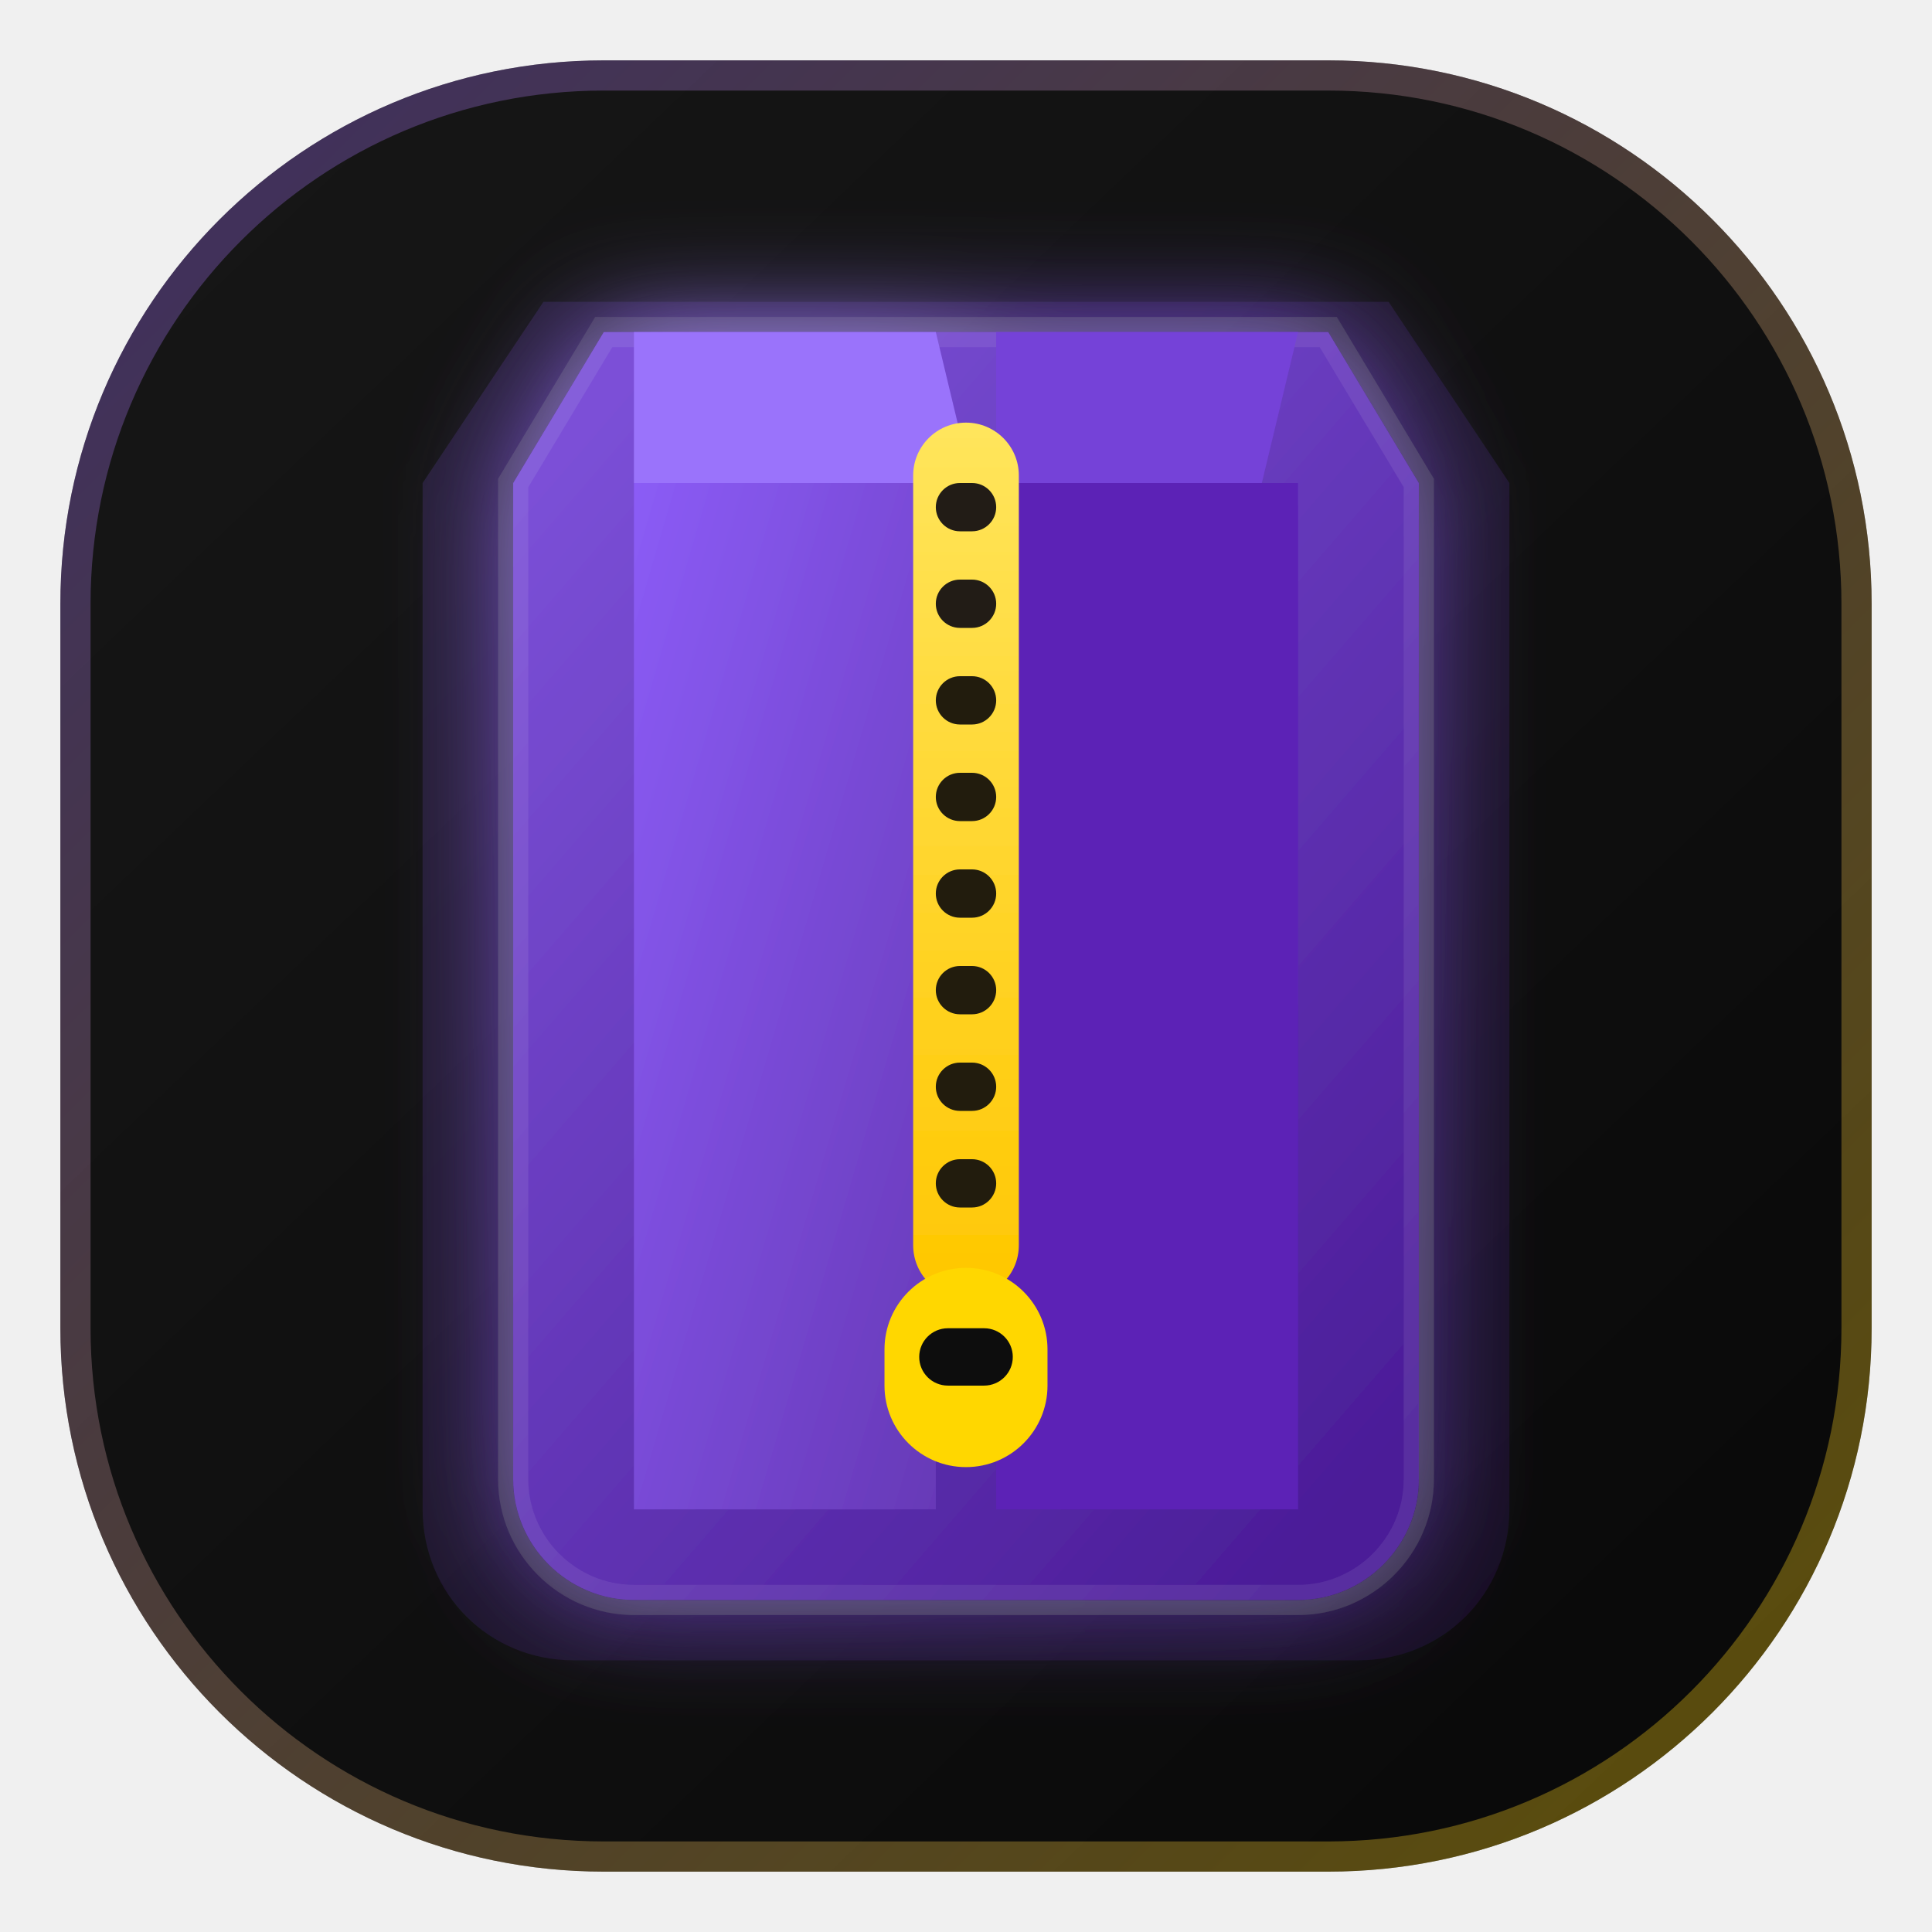
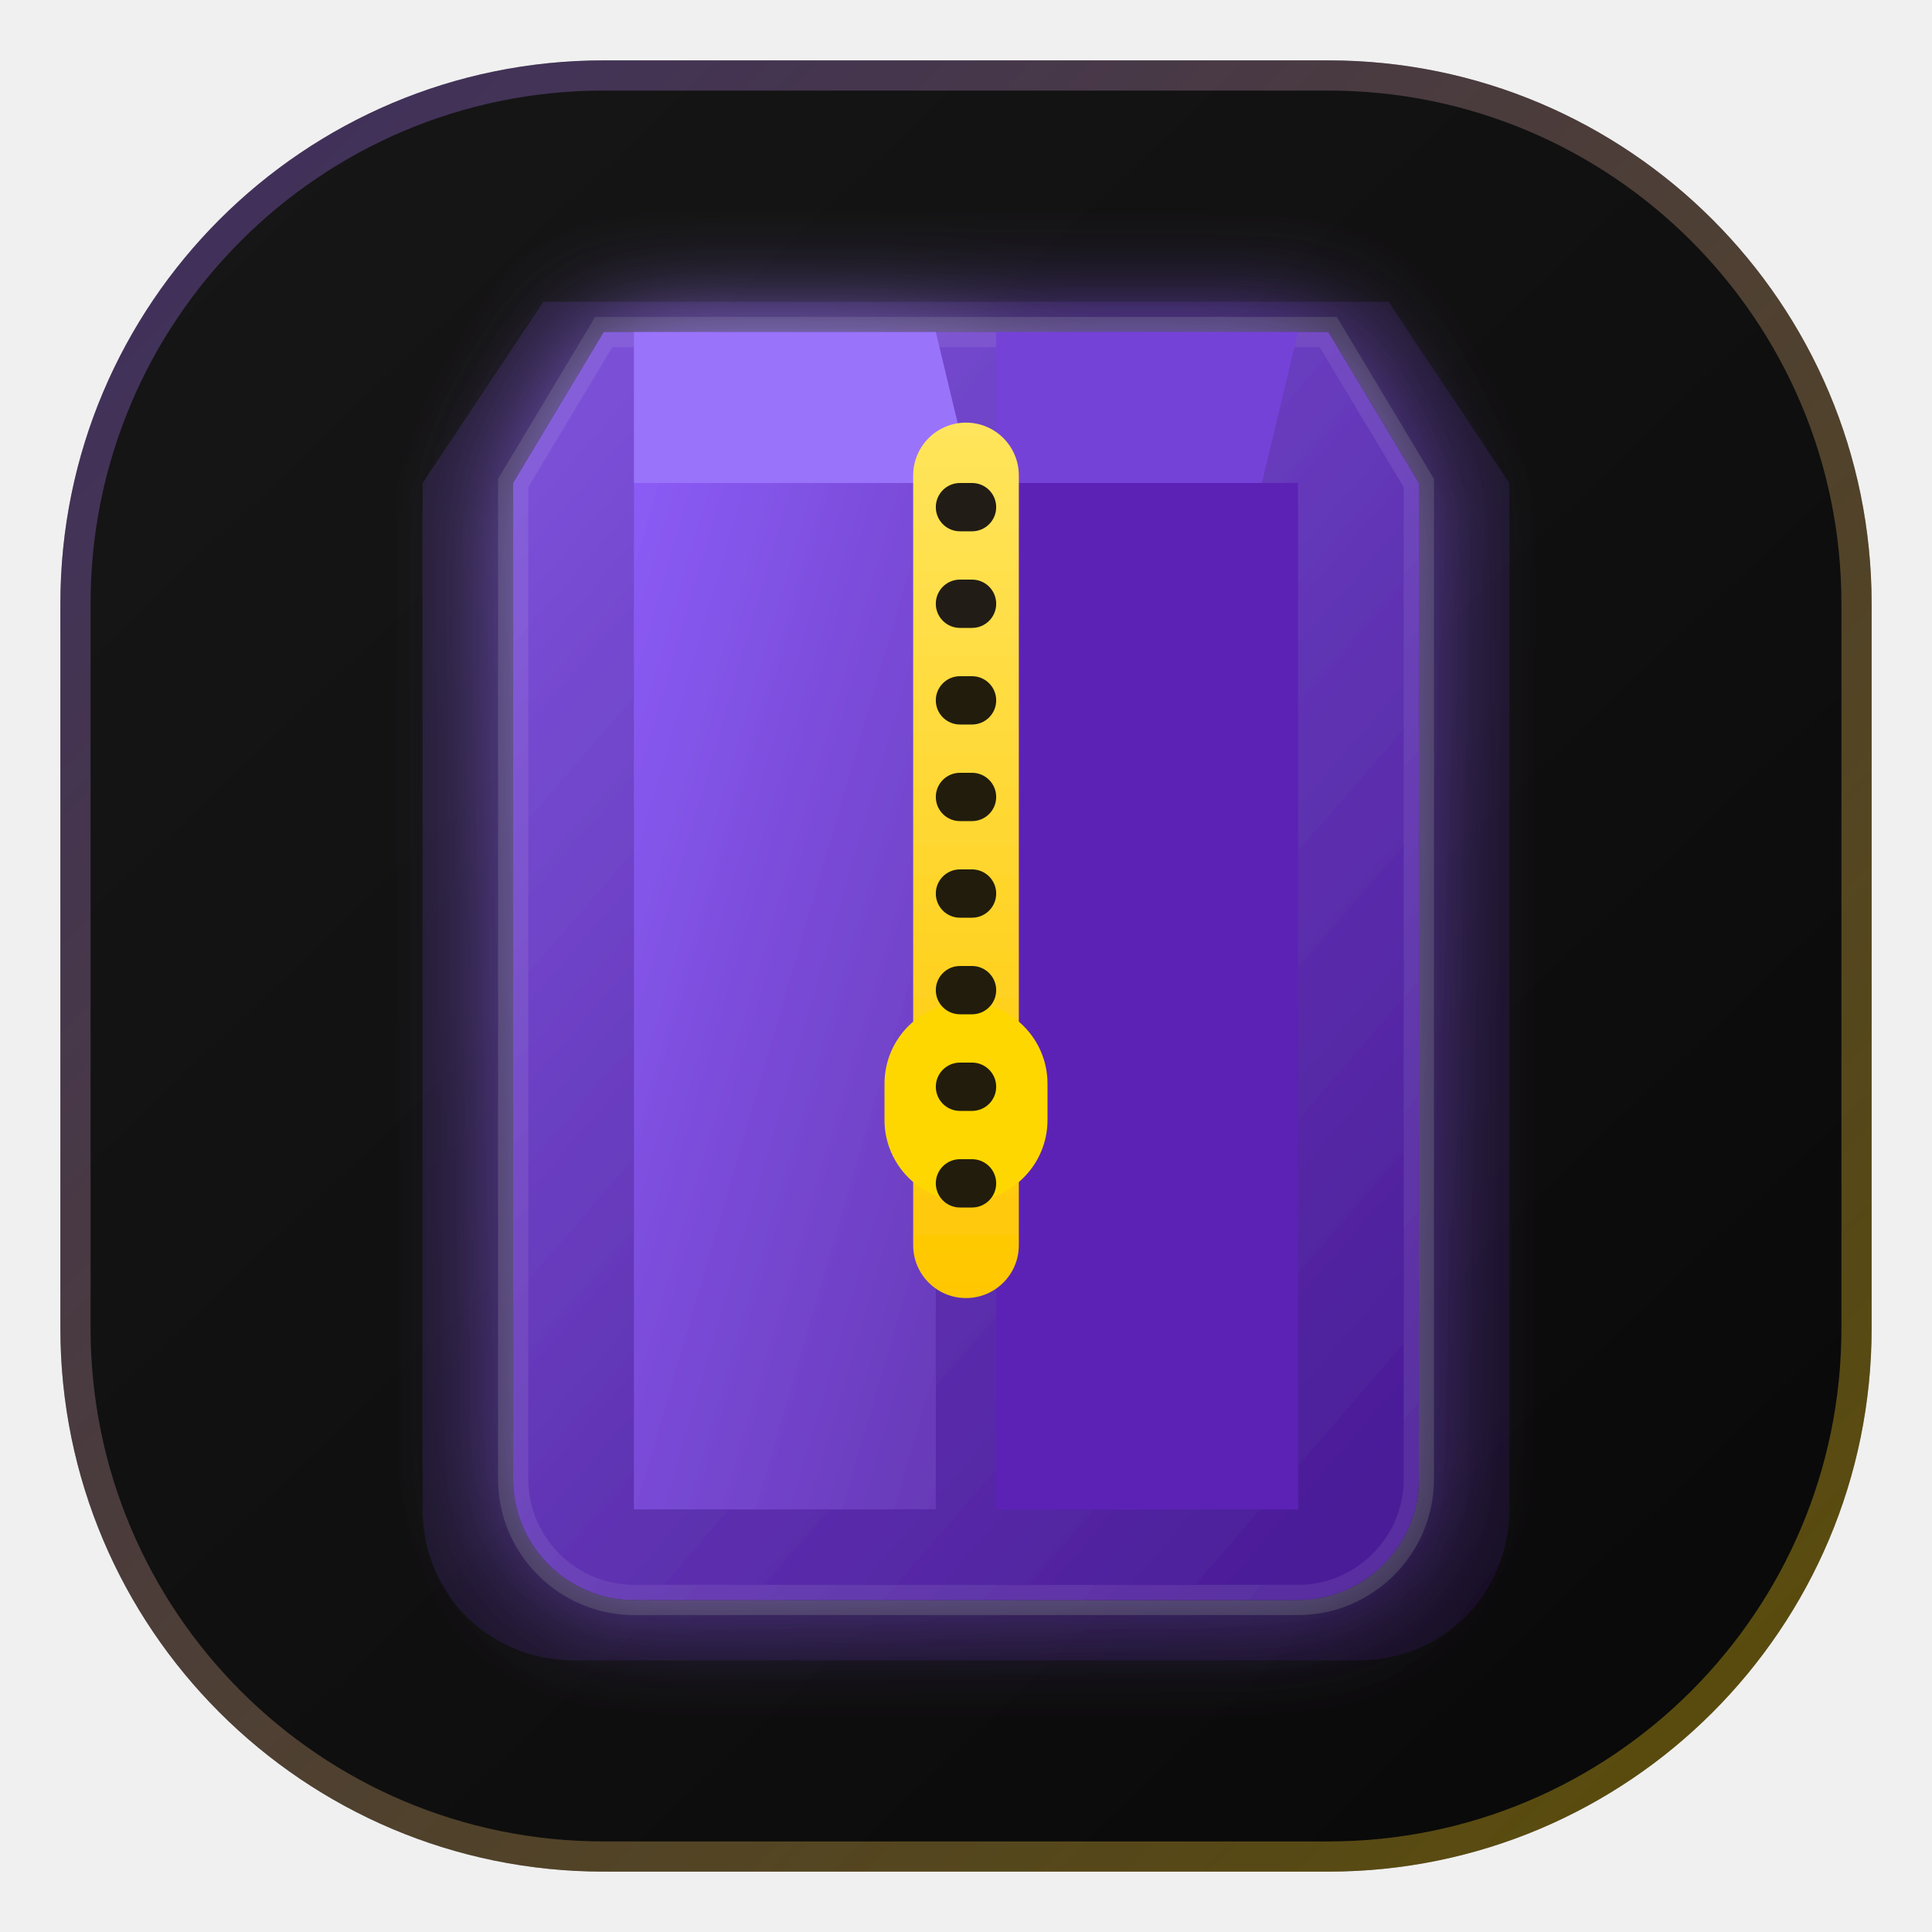
<svg xmlns="http://www.w3.org/2000/svg" viewBox="0 0 64 64">
  <defs>
    <linearGradient id="bg" x1="8%" y1="6%" x2="92%" y2="94%">
      <stop offset="0%" stop-color="#161616" />
      <stop offset="58%" stop-color="#0f0f0f" />
      <stop offset="100%" stop-color="#090909" />
    </linearGradient>
    <linearGradient id="frame" x1="0%" y1="0%" x2="100%" y2="100%">
      <stop offset="0%" stop-color="#8b5cf6" />
      <stop offset="100%" stop-color="#ffd700" />
    </linearGradient>
    <linearGradient id="shell" x1="12%" y1="4%" x2="88%" y2="96%">
      <stop offset="0%" stop-color="#7b50d7" />
      <stop offset="100%" stop-color="#4b1d98" />
    </linearGradient>
    <linearGradient id="panel" x1="0%" y1="0%" x2="100%" y2="100%">
      <stop offset="0%" stop-color="#8b5cf6" />
      <stop offset="100%" stop-color="#6739b7" />
    </linearGradient>
    <linearGradient id="zip" x1="50%" y1="0%" x2="50%" y2="100%">
      <stop offset="0%" stop-color="#ffe55c" />
      <stop offset="100%" stop-color="#ffc700" />
    </linearGradient>
    <filter id="glow" x="-40%" y="-40%" width="180%" height="180%">
      <feGaussianBlur stdDeviation="1.8" result="blur" />
      <feMerge>
        <feMergeNode in="blur" />
        <feMergeNode in="SourceGraphic" />
      </feMerge>
    </filter>
  </defs>
  <rect x="2" y="2" width="60" height="60" rx="18" fill="url(#bg)" />
  <rect x="2.5" y="2.5" width="59" height="59" rx="17.5" fill="none" stroke="url(#frame)" stroke-opacity="0.34" />
  <path d="M18 10h28l4 6v34c0 2.8-2.2 5-5 5H19c-2.8 0-5-2.2-5-5V16z" fill="url(#shell)" opacity="0.18">
    <animate attributeName="opacity" values="0.12;0.2;0.2;0.12" keyTimes="0;0.42;0.58;1" dur="2.6s" calcMode="spline" keySplines="0.35 0 0.25 1;0 0 1 1;0.45 0 0.25 1" repeatCount="indefinite" />
  </path>
  <g filter="url(#glow)">
    <path d="M20 11h24l3 5v33c0 2.2-1.8 4-4 4H21c-2.2 0-4-1.8-4-4V16z" fill="url(#shell)" stroke="#ffffff" stroke-opacity="0.08" />
    <g>
-       <path d="M21 16h10v34H21z" fill="url(#panel)">
-         <animateTransform attributeName="transform" type="translate" values="0 0;-1.7 -0.55;-1.7 -0.55;0 0" keyTimes="0;0.42;0.58;1" dur="2.6s" calcMode="spline" keySplines="0.35 0 0.25 1;0 0 1 1;0.45 0 0.25 1" repeatCount="indefinite" />
+       <path d="M21 16H31V50H21Z" fill="url(#panel)">
+         <animate attributeName="d" values="M21 16H31V50H21Z;M18.8 14.8L30.3 16.3L29 50H22.2Z;M18.8 14.8L30.3 16.3L29 50H22.2Z;M21 16H31V50H21Z" keyTimes="0;0.42;0.58;1" dur="2.6s" calcMode="spline" keySplines="0.35 0 0.25 1;0 0 1 1;0.45 0 0.25 1" repeatCount="indefinite" />
      </path>
-       <path d="M33 16h10v34H33z" fill="#5b21b6">
-         <animateTransform attributeName="transform" type="translate" values="0 0;1.7 -0.55;1.7 -0.55;0 0" keyTimes="0;0.42;0.58;1" dur="2.6s" calcMode="spline" keySplines="0.35 0 0.25 1;0 0 1 1;0.45 0 0.25 1" repeatCount="indefinite" />
+       <path d="M33 16H43V50H33Z" fill="#5b21b6">
+         <animate attributeName="d" values="M33 16H43V50H33Z;M33.7 16.3L45.2 14.8L41.8 50H35Z;M33.7 16.3L45.2 14.8L41.8 50H35Z;M33 16H43V50H33Z" keyTimes="0;0.42;0.58;1" dur="2.6s" calcMode="spline" keySplines="0.35 0 0.25 1;0 0 1 1;0.45 0 0.25 1" repeatCount="indefinite" />
      </path>
    </g>
    <g>
-       <path d="M21 11h10l1.2 5H21z" fill="#9a73fb">
-         <animateTransform attributeName="transform" type="translate" values="0 0;-1.7 -0.9;-1.7 -0.9;0 0" keyTimes="0;0.42;0.58;1" dur="2.6s" calcMode="spline" keySplines="0.35 0 0.25 1;0 0 1 1;0.45 0 0.25 1" repeatCount="indefinite" />
+       <path d="M21 11H31L32.2 16H21Z" fill="#9a73fb">
+         <animate attributeName="d" values="M21 11H31L32.2 16H21Z;M18.6 9.7H29.7L30.8 15.9H20.1Z;M18.6 9.7H29.7L30.8 15.9H20.1Z;M21 11H31L32.2 16H21Z" keyTimes="0;0.42;0.58;1" dur="2.6s" calcMode="spline" keySplines="0.35 0 0.25 1;0 0 1 1;0.45 0 0.25 1" repeatCount="indefinite" />
      </path>
-       <path d="M33 11h10l-1.2 5H33z" fill="#7542d8">
-         <animateTransform attributeName="transform" type="translate" values="0 0;1.7 -0.9;1.7 -0.9;0 0" keyTimes="0;0.42;0.58;1" dur="2.6s" calcMode="spline" keySplines="0.35 0 0.25 1;0 0 1 1;0.45 0 0.25 1" repeatCount="indefinite" />
+       <path d="M33 11H43L41.8 16H33Z" fill="#7542d8">
+         <animate attributeName="d" values="M33 11H43L41.8 16H33Z;M34.3 15.9H44.9L45.4 9.7H34.3Z;M34.3 15.9H44.9L45.4 9.7H34.3Z;M33 11H43L41.8 16H33Z" keyTimes="0;0.42;0.58;1" dur="2.6s" calcMode="spline" keySplines="0.35 0 0.25 1;0 0 1 1;0.45 0 0.25 1" repeatCount="indefinite" />
      </path>
    </g>
    <rect x="30.25" y="14" width="3.5" height="29" rx="1.75" fill="url(#zip)" />
    <g>
-       <rect x="29.3" y="42" width="5.4" height="6.6" rx="2.7" fill="#ffd700" />
-       <rect x="30.45" y="44" width="3.1" height="1.9" rx="0.95" fill="#0d0d0d" />
-       <animateTransform attributeName="transform" type="translate" values="0 0;0 -10.5;0 -10.5;0 0" keyTimes="0;0.42;0.58;1" dur="2.6s" calcMode="spline" keySplines="0.35 0 0.25 1;0 0 1 1;0.45 0 0.25 1" repeatCount="indefinite" />
+       <rect x="29.3" y="33.2" width="5.4" height="6.6" rx="2.7" fill="#ffd700" />
+       <animateTransform attributeName="transform" type="translate" values="0 0;0 -13.5;0 -13.5;0 0" keyTimes="0;0.42;0.58;1" dur="2.6s" calcMode="spline" keySplines="0.35 0 0.25 1;0 0 1 1;0.45 0 0.25 1" repeatCount="indefinite" />
    </g>
    <g fill="#0d0d0d" opacity="0.92">
      <rect x="31" y="16" width="2" height="1.6" rx="0.8" />
      <rect x="31" y="19.2" width="2" height="1.6" rx="0.8" />
      <rect x="31" y="22.4" width="2" height="1.6" rx="0.8" />
      <rect x="31" y="25.6" width="2" height="1.6" rx="0.8" />
      <rect x="31" y="28.8" width="2" height="1.6" rx="0.8" />
      <rect x="31" y="32" width="2" height="1.6" rx="0.8" />
      <rect x="31" y="35.2" width="2" height="1.6" rx="0.8" />
      <rect x="31" y="38.4" width="2" height="1.6" rx="0.8" />
    </g>
  </g>
</svg>
